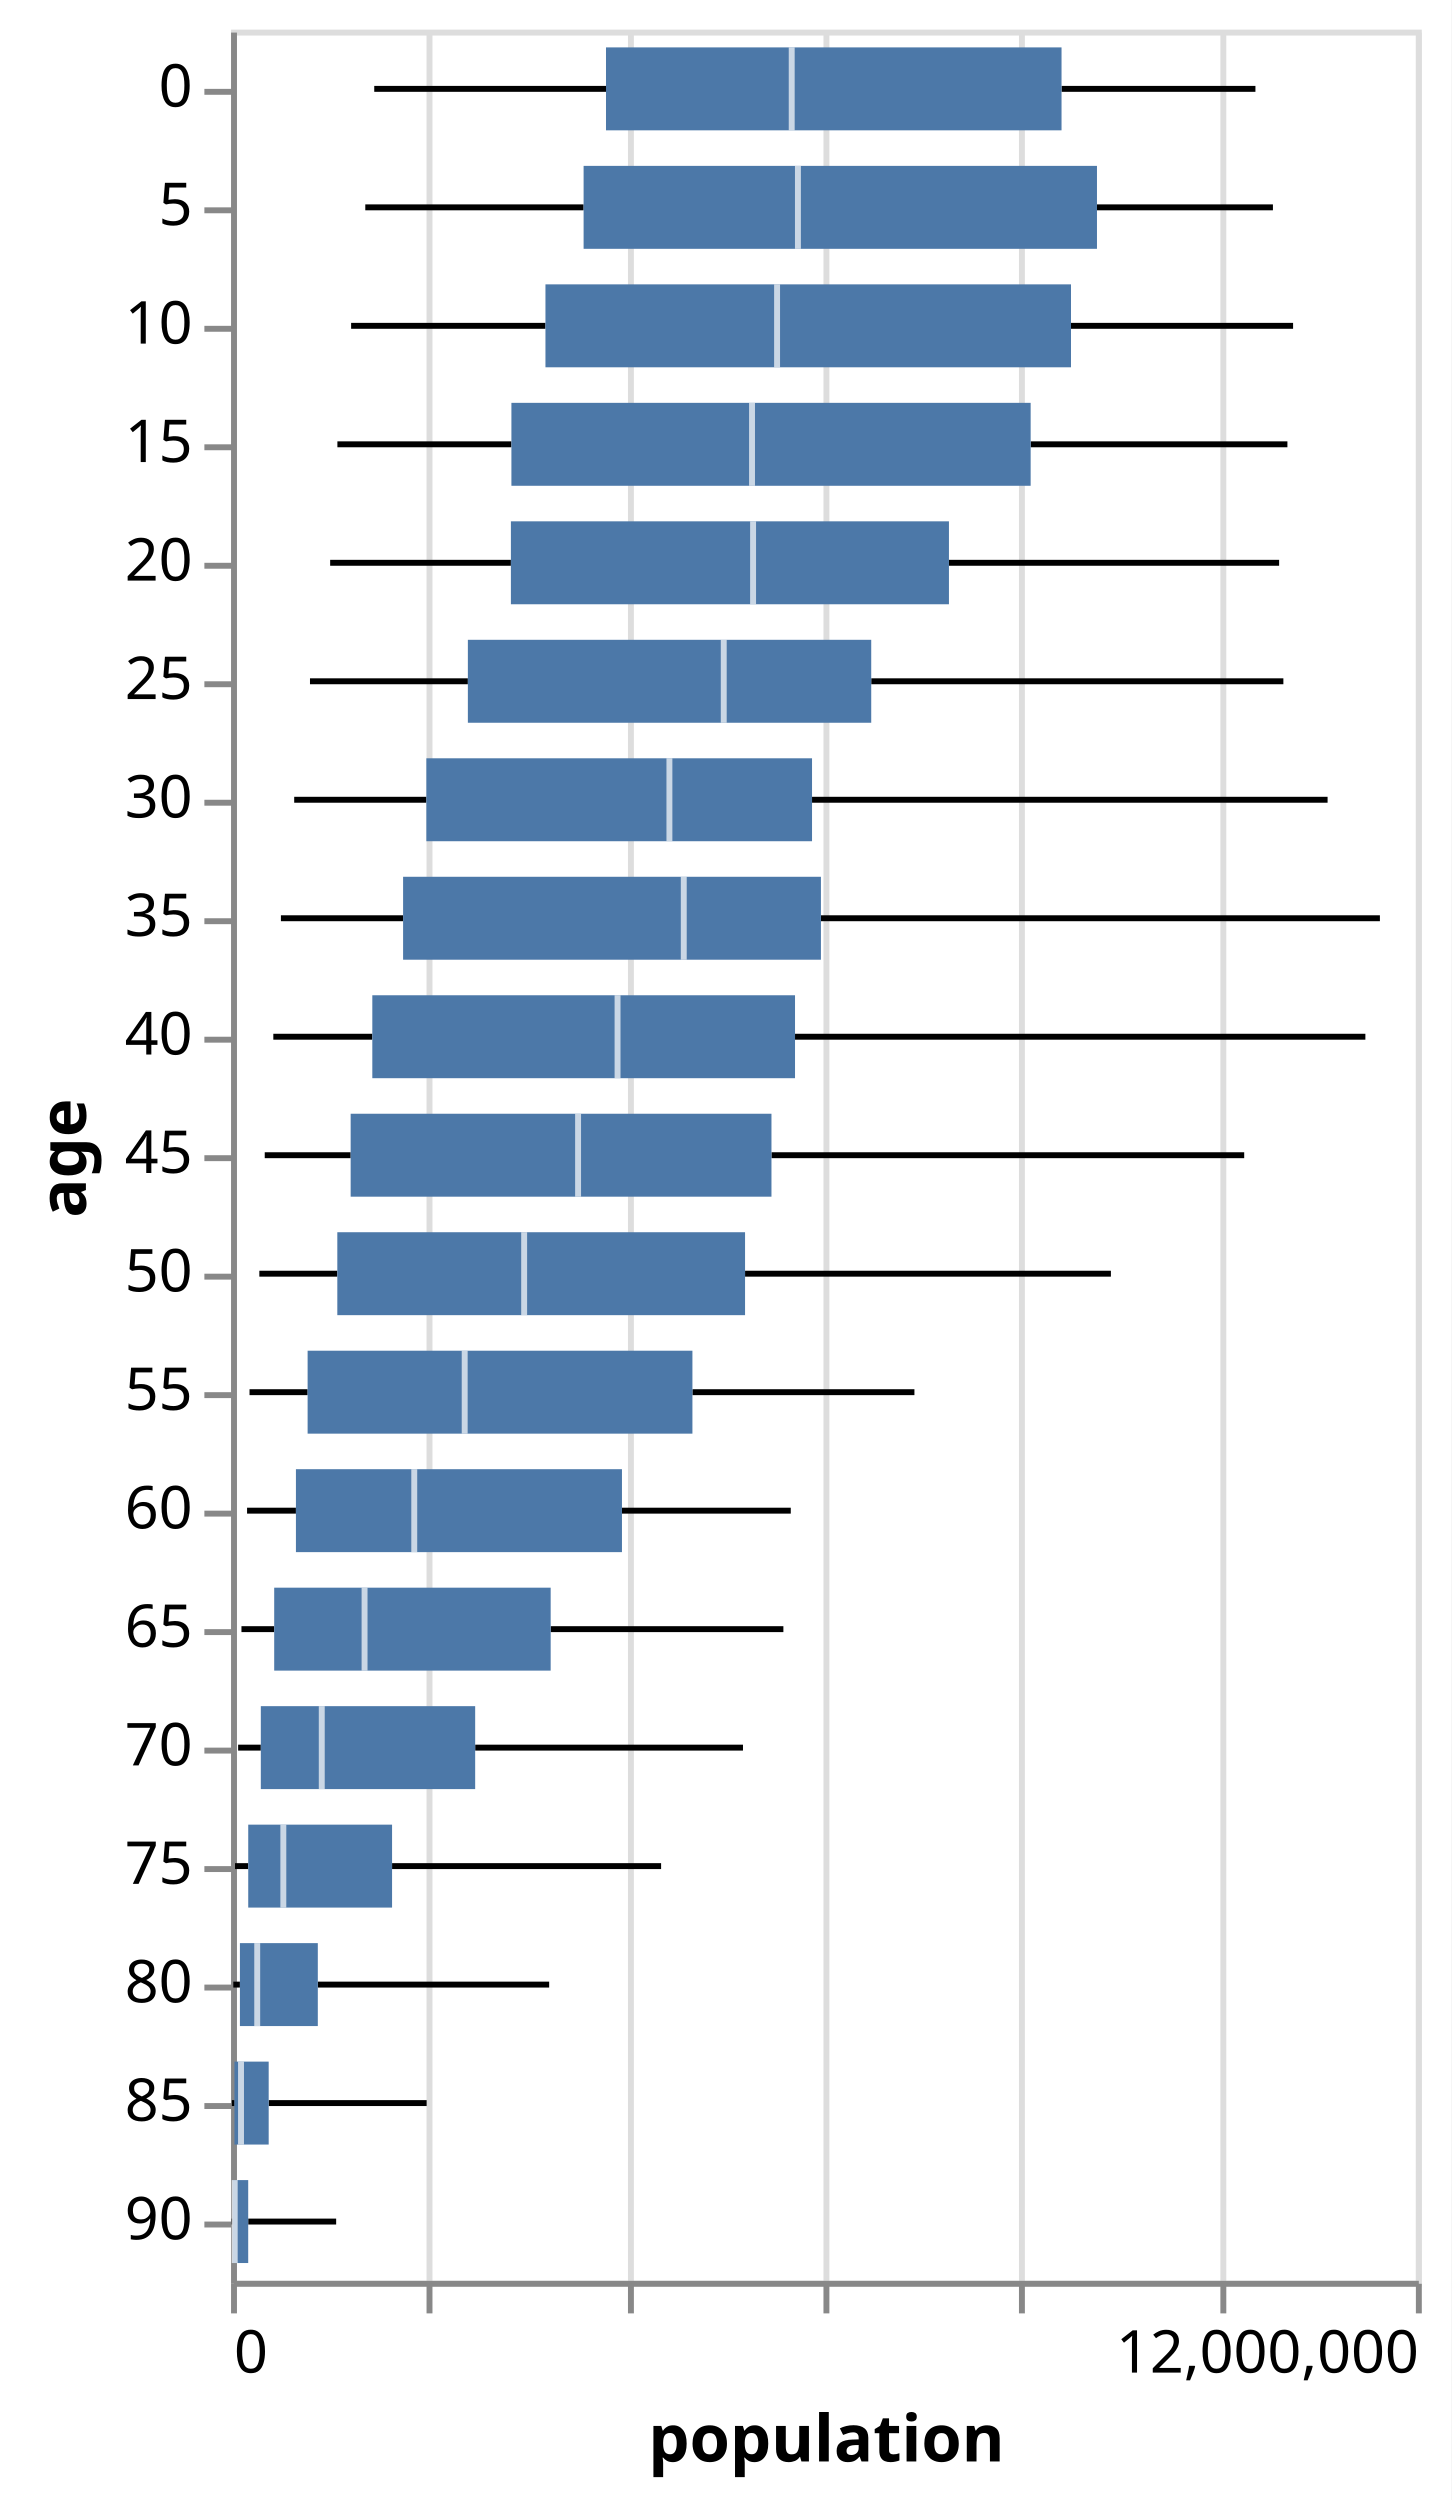
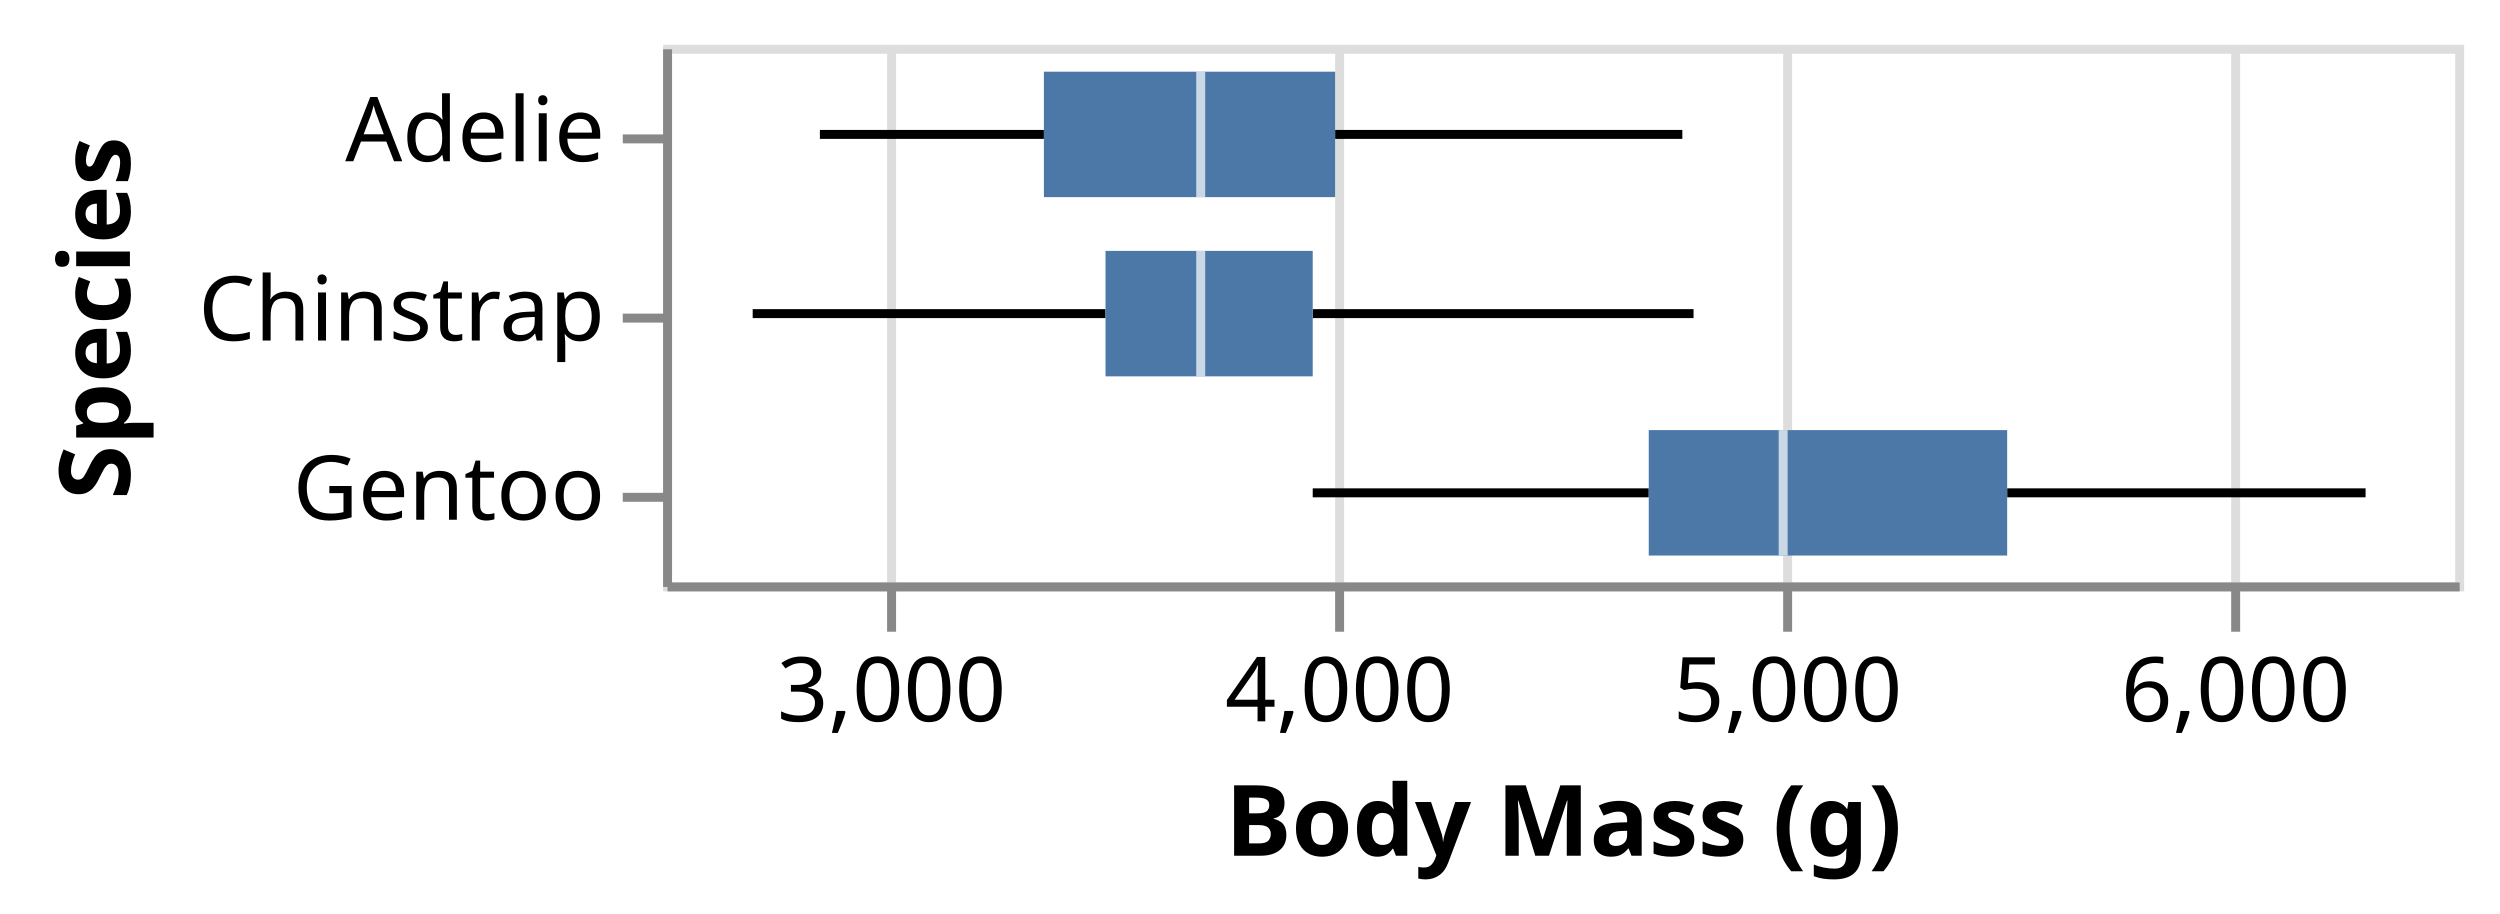
- <svg xmlns="http://www.w3.org/2000/svg" class="marks" width="245" height="422" viewBox="0 0 245 422" version="1.1">
-   <rect width="245" height="422" fill="white" />
-   <g fill="none" stroke-miterlimit="10" transform="translate(39,5)">
+ <svg xmlns="http://www.w3.org/2000/svg" class="marks" width="279" height="102" viewBox="0 0 279 102" version="1.1">
+   <rect width="279" height="102" fill="white" />
+   <g fill="none" stroke-miterlimit="10" transform="translate(74,5)">
    <g class="mark-group role-frame root" role="graphics-object" aria-roledescription="group mark container">
      <g transform="translate(0,0)">
-         <path class="background" aria-hidden="true" d="M0.5,0.5h200v380h-200Z" stroke="#ddd" />
+         <path class="background" aria-hidden="true" d="M0.5,0.5h200v60h-200Z" stroke="#ddd" />
        <g>
          <g class="mark-group role-axis" aria-hidden="true">
-             <g transform="translate(0.5,380.5)">
+             <g transform="translate(0.5,60.5)">
              <path class="background" aria-hidden="true" d="M0,0h0v0h0Z" pointer-events="none" />
              <g>
                <g class="mark-rule role-axis-grid" pointer-events="none">
-                   <line transform="translate(0,0)" x2="0" y2="-380" stroke="#ddd" stroke-width="1" opacity="1" />
-                   <line transform="translate(33,0)" x2="0" y2="-380" stroke="#ddd" stroke-width="1" opacity="1" />
-                   <line transform="translate(67,0)" x2="0" y2="-380" stroke="#ddd" stroke-width="1" opacity="1" />
-                   <line transform="translate(100,0)" x2="0" y2="-380" stroke="#ddd" stroke-width="1" opacity="1" />
-                   <line transform="translate(133,0)" x2="0" y2="-380" stroke="#ddd" stroke-width="1" opacity="1" />
-                   <line transform="translate(167,0)" x2="0" y2="-380" stroke="#ddd" stroke-width="1" opacity="1" />
-                   <line transform="translate(200,0)" x2="0" y2="-380" stroke="#ddd" stroke-width="1" opacity="1" />
+                   <line transform="translate(25,0)" x2="0" y2="-60" stroke="#ddd" stroke-width="1" opacity="1" />
+                   <line transform="translate(75,0)" x2="0" y2="-60" stroke="#ddd" stroke-width="1" opacity="1" />
+                   <line transform="translate(125,0)" x2="0" y2="-60" stroke="#ddd" stroke-width="1" opacity="1" />
+                   <line transform="translate(175,0)" x2="0" y2="-60" stroke="#ddd" stroke-width="1" opacity="1" />
                </g>
              </g>
              <path class="foreground" aria-hidden="true" d="" pointer-events="none" display="none" />
            </g>
          </g>
-           <g class="mark-group role-axis" role="graphics-symbol" aria-roledescription="axis" aria-label="X-axis titled 'population' for a linear scale with values from 0 to 12,000,000">
-             <g transform="translate(0.5,380.5)">
+           <g class="mark-group role-axis" role="graphics-symbol" aria-roledescription="axis" aria-label="X-axis titled 'Body Mass (g)' for a linear scale with values from 2,500 to 6,500">
+             <g transform="translate(0.5,60.5)">
              <path class="background" aria-hidden="true" d="M0,0h0v0h0Z" pointer-events="none" />
              <g>
                <g class="mark-rule role-axis-tick" pointer-events="none">
-                   <line transform="translate(0,0)" x2="0" y2="5" stroke="#888" stroke-width="1" opacity="1" />
-                   <line transform="translate(33,0)" x2="0" y2="5" stroke="#888" stroke-width="1" opacity="1" />
-                   <line transform="translate(67,0)" x2="0" y2="5" stroke="#888" stroke-width="1" opacity="1" />
-                   <line transform="translate(100,0)" x2="0" y2="5" stroke="#888" stroke-width="1" opacity="1" />
-                   <line transform="translate(133,0)" x2="0" y2="5" stroke="#888" stroke-width="1" opacity="1" />
-                   <line transform="translate(167,0)" x2="0" y2="5" stroke="#888" stroke-width="1" opacity="1" />
-                   <line transform="translate(200,0)" x2="0" y2="5" stroke="#888" stroke-width="1" opacity="1" />
+                   <line transform="translate(25,0)" x2="0" y2="5" stroke="#888" stroke-width="1" opacity="1" />
+                   <line transform="translate(75,0)" x2="0" y2="5" stroke="#888" stroke-width="1" opacity="1" />
+                   <line transform="translate(125,0)" x2="0" y2="5" stroke="#888" stroke-width="1" opacity="1" />
+                   <line transform="translate(175,0)" x2="0" y2="5" stroke="#888" stroke-width="1" opacity="1" />
                </g>
                <g class="mark-text role-axis-label" pointer-events="none">
-                   <text text-anchor="start" transform="translate(0,15)" font-family="sans-serif" font-size="10px" fill="#000" opacity="1">0</text>
-                   <text text-anchor="middle" transform="translate(33.33333,15)" font-family="sans-serif" font-size="10px" fill="#000" opacity="0">2,000,000</text>
-                   <text text-anchor="middle" transform="translate(66.66667,15)" font-family="sans-serif" font-size="10px" fill="#000" opacity="0">4,000,000</text>
-                   <text text-anchor="middle" transform="translate(100,15)" font-family="sans-serif" font-size="10px" fill="#000" opacity="0">6,000,000</text>
-                   <text text-anchor="middle" transform="translate(133.3333,15)" font-family="sans-serif" font-size="10px" fill="#000" opacity="0">8,000,000</text>
-                   <text text-anchor="middle" transform="translate(166.6667,15)" font-family="sans-serif" font-size="10px" fill="#000" opacity="0">10,000,000</text>
-                   <text text-anchor="end" transform="translate(200,15)" font-family="sans-serif" font-size="10px" fill="#000" opacity="1">12,000,000</text>
+                   <text text-anchor="middle" transform="translate(25,15)" font-family="sans-serif" font-size="10px" fill="#000" opacity="1">3,000</text>
+                   <text text-anchor="middle" transform="translate(75,15)" font-family="sans-serif" font-size="10px" fill="#000" opacity="1">4,000</text>
+                   <text text-anchor="middle" transform="translate(125,15)" font-family="sans-serif" font-size="10px" fill="#000" opacity="1">5,000</text>
+                   <text text-anchor="middle" transform="translate(175,15)" font-family="sans-serif" font-size="10px" fill="#000" opacity="1">6,000</text>
                </g>
                <g class="mark-rule role-axis-domain" pointer-events="none">
                  <line transform="translate(0,0)" x2="200" y2="0" stroke="#888" stroke-width="1" opacity="1" />
                </g>
                <g class="mark-text role-axis-title" pointer-events="none">
-                   <text text-anchor="middle" transform="translate(100,30)" font-family="sans-serif" font-size="11px" font-weight="bold" fill="#000" opacity="1">population</text>
+                   <text text-anchor="middle" transform="translate(100,30)" font-family="sans-serif" font-size="11px" font-weight="bold" fill="#000" opacity="1">Body Mass (g)</text>
                </g>
              </g>
              <path class="foreground" aria-hidden="true" d="" pointer-events="none" display="none" />
            </g>
          </g>
-           <g class="mark-group role-axis" role="graphics-symbol" aria-roledescription="axis" aria-label="Y-axis titled 'age' for a discrete scale with 19 values: 0, 5, 10, 15, 20, ending with 90">
+           <g class="mark-group role-axis" role="graphics-symbol" aria-roledescription="axis" aria-label="Y-axis titled 'Species' for a discrete scale with 3 values: Adelie, Chinstrap, Gentoo">
            <g transform="translate(0.5,0.5)">
              <path class="background" aria-hidden="true" d="M0,0h0v0h0Z" pointer-events="none" />
              <g>
                <g class="mark-rule role-axis-tick" pointer-events="none">
                  <line transform="translate(0,10)" x2="-5" y2="0" stroke="#888" stroke-width="1" opacity="1" />
                  <line transform="translate(0,30)" x2="-5" y2="0" stroke="#888" stroke-width="1" opacity="1" />
                  <line transform="translate(0,50)" x2="-5" y2="0" stroke="#888" stroke-width="1" opacity="1" />
-                   <line transform="translate(0,70)" x2="-5" y2="0" stroke="#888" stroke-width="1" opacity="1" />
-                   <line transform="translate(0,90)" x2="-5" y2="0" stroke="#888" stroke-width="1" opacity="1" />
-                   <line transform="translate(0,110)" x2="-5" y2="0" stroke="#888" stroke-width="1" opacity="1" />
-                   <line transform="translate(0,130)" x2="-5" y2="0" stroke="#888" stroke-width="1" opacity="1" />
-                   <line transform="translate(0,150)" x2="-5" y2="0" stroke="#888" stroke-width="1" opacity="1" />
-                   <line transform="translate(0,170)" x2="-5" y2="0" stroke="#888" stroke-width="1" opacity="1" />
-                   <line transform="translate(0,190)" x2="-5" y2="0" stroke="#888" stroke-width="1" opacity="1" />
-                   <line transform="translate(0,210)" x2="-5" y2="0" stroke="#888" stroke-width="1" opacity="1" />
-                   <line transform="translate(0,230)" x2="-5" y2="0" stroke="#888" stroke-width="1" opacity="1" />
-                   <line transform="translate(0,250)" x2="-5" y2="0" stroke="#888" stroke-width="1" opacity="1" />
-                   <line transform="translate(0,270)" x2="-5" y2="0" stroke="#888" stroke-width="1" opacity="1" />
-                   <line transform="translate(0,290)" x2="-5" y2="0" stroke="#888" stroke-width="1" opacity="1" />
-                   <line transform="translate(0,310)" x2="-5" y2="0" stroke="#888" stroke-width="1" opacity="1" />
-                   <line transform="translate(0,330)" x2="-5" y2="0" stroke="#888" stroke-width="1" opacity="1" />
-                   <line transform="translate(0,350)" x2="-5" y2="0" stroke="#888" stroke-width="1" opacity="1" />
-                   <line transform="translate(0,370)" x2="-5" y2="0" stroke="#888" stroke-width="1" opacity="1" />
                </g>
                <g class="mark-text role-axis-label" pointer-events="none">
-                   <text text-anchor="end" transform="translate(-7,12.5)" font-family="sans-serif" font-size="10px" fill="#000" opacity="1">0</text>
-                   <text text-anchor="end" transform="translate(-7,32.5)" font-family="sans-serif" font-size="10px" fill="#000" opacity="1">5</text>
-                   <text text-anchor="end" transform="translate(-7,52.5)" font-family="sans-serif" font-size="10px" fill="#000" opacity="1">10</text>
-                   <text text-anchor="end" transform="translate(-7,72.5)" font-family="sans-serif" font-size="10px" fill="#000" opacity="1">15</text>
-                   <text text-anchor="end" transform="translate(-7,92.5)" font-family="sans-serif" font-size="10px" fill="#000" opacity="1">20</text>
-                   <text text-anchor="end" transform="translate(-7,112.5)" font-family="sans-serif" font-size="10px" fill="#000" opacity="1">25</text>
-                   <text text-anchor="end" transform="translate(-7,132.5)" font-family="sans-serif" font-size="10px" fill="#000" opacity="1">30</text>
-                   <text text-anchor="end" transform="translate(-7,152.5)" font-family="sans-serif" font-size="10px" fill="#000" opacity="1">35</text>
-                   <text text-anchor="end" transform="translate(-7,172.5)" font-family="sans-serif" font-size="10px" fill="#000" opacity="1">40</text>
-                   <text text-anchor="end" transform="translate(-7,192.5)" font-family="sans-serif" font-size="10px" fill="#000" opacity="1">45</text>
-                   <text text-anchor="end" transform="translate(-7,212.5)" font-family="sans-serif" font-size="10px" fill="#000" opacity="1">50</text>
-                   <text text-anchor="end" transform="translate(-7,232.5)" font-family="sans-serif" font-size="10px" fill="#000" opacity="1">55</text>
-                   <text text-anchor="end" transform="translate(-7,252.5)" font-family="sans-serif" font-size="10px" fill="#000" opacity="1">60</text>
-                   <text text-anchor="end" transform="translate(-7,272.5)" font-family="sans-serif" font-size="10px" fill="#000" opacity="1">65</text>
-                   <text text-anchor="end" transform="translate(-7,292.5)" font-family="sans-serif" font-size="10px" fill="#000" opacity="1">70</text>
-                   <text text-anchor="end" transform="translate(-7,312.5)" font-family="sans-serif" font-size="10px" fill="#000" opacity="1">75</text>
-                   <text text-anchor="end" transform="translate(-7,332.5)" font-family="sans-serif" font-size="10px" fill="#000" opacity="1">80</text>
-                   <text text-anchor="end" transform="translate(-7,352.5)" font-family="sans-serif" font-size="10px" fill="#000" opacity="1">85</text>
-                   <text text-anchor="end" transform="translate(-7,372.5)" font-family="sans-serif" font-size="10px" fill="#000" opacity="1">90</text>
+                   <text text-anchor="end" transform="translate(-7,12.5)" font-family="sans-serif" font-size="10px" fill="#000" opacity="1">Adelie</text>
+                   <text text-anchor="end" transform="translate(-7,32.5)" font-family="sans-serif" font-size="10px" fill="#000" opacity="1">Chinstrap</text>
+                   <text text-anchor="end" transform="translate(-7,52.5)" font-family="sans-serif" font-size="10px" fill="#000" opacity="1">Gentoo</text>
                </g>
                <g class="mark-rule role-axis-domain" pointer-events="none">
-                   <line transform="translate(0,0)" x2="0" y2="380" stroke="#888" stroke-width="1" opacity="1" />
+                   <line transform="translate(0,0)" x2="0" y2="60" stroke="#888" stroke-width="1" opacity="1" />
                </g>
                <g class="mark-text role-axis-title" pointer-events="none">
-                   <text text-anchor="middle" transform="translate(-23,190) rotate(-90) translate(0,-2)" font-family="sans-serif" font-size="11px" font-weight="bold" fill="#000" opacity="1">age</text>
+                   <text text-anchor="middle" transform="translate(-58,30) rotate(-90) translate(0,-2)" font-family="sans-serif" font-size="11px" font-weight="bold" fill="#000" opacity="1">Species</text>
                </g>
              </g>
              <path class="foreground" aria-hidden="true" d="" pointer-events="none" display="none" />
            </g>
          </g>
          <g class="mark-rule role-mark layer_0_marks" aria-hidden="true">
-             <line transform="translate(24.17293,10)" x2="39.119" y2="0" stroke="black" />
-             <line transform="translate(22.66113,30)" x2="36.851" y2="0" stroke="black" />
-             <line transform="translate(20.26857,50)" x2="32.804" y2="0" stroke="black" />
-             <line transform="translate(17.95222,70)" x2="29.374" y2="0" stroke="black" />
-             <line transform="translate(16.73068,90)" x2="30.508" y2="0" stroke="black" />
-             <line transform="translate(13.3247,110)" x2="26.651" y2="0" stroke="black" />
-             <line transform="translate(10.6606,130)" x2="22.308" y2="0" stroke="black" />
-             <line transform="translate(8.416867,150)" x2="20.625" y2="0" stroke="black" />
-             <line transform="translate(7.136417,170)" x2="16.711" y2="0" stroke="black" />
-             <line transform="translate(5.687567,190)" x2="14.504" y2="0" stroke="black" />
-             <line transform="translate(4.776333,210)" x2="13.163" y2="0" stroke="black" />
-             <line transform="translate(3.120133,230)" x2="9.805" y2="0" stroke="black" />
-             <line transform="translate(2.703933,250)" x2="8.248" y2="0" stroke="black" />
-             <line transform="translate(1.7589,270)" x2="5.526" y2="0" stroke="black" />
-             <line transform="translate(1.196033,290)" x2="3.83" y2="0" stroke="black" />
-             <line transform="translate(0.6704833,310)" x2="2.231" y2="0" stroke="black" />
-             <line transform="translate(0.3824833,330)" x2="1.115" y2="0" stroke="black" />
-             <line transform="translate(0.1364333,350)" x2="0.437" y2="0" stroke="black" />
-             <line transform="translate(0.08765,370)" x2="0.166" y2="0" stroke="black" />
+             <line transform="translate(17.5,10)" x2="25" y2="0" stroke="black" />
+             <line transform="translate(10,30)" x2="39.375" y2="0" stroke="black" />
+             <line transform="translate(72.5,50)" x2="37.5" y2="0" stroke="black" />
          </g>
          <g class="mark-rule role-mark layer_1_marks" aria-hidden="true">
-             <line transform="translate(140.1874,10)" x2="32.729" y2="0" stroke="black" />
-             <line transform="translate(146.1691,30)" x2="29.7" y2="0" stroke="black" />
-             <line transform="translate(141.7849,50)" x2="37.488" y2="0" stroke="black" />
-             <line transform="translate(134.9745,70)" x2="43.34" y2="0" stroke="black" />
-             <line transform="translate(121.1817,90)" x2="55.734" y2="0" stroke="black" />
-             <line transform="translate(108.0635,110)" x2="69.57" y2="0" stroke="black" />
-             <line transform="translate(98.07073,130)" x2="87.025" y2="0" stroke="black" />
-             <line transform="translate(99.57171,150)" x2="94.356" y2="0" stroke="black" />
-             <line transform="translate(95.19901,170)" x2="96.277" y2="0" stroke="black" />
-             <line transform="translate(91.22392,190)" x2="79.797" y2="0" stroke="black" />
-             <line transform="translate(86.76575,210)" x2="61.753" y2="0" stroke="black" />
-             <line transform="translate(77.88171,230)" x2="37.473" y2="0" stroke="black" />
-             <line transform="translate(65.98653,250)" x2="28.496" y2="0" stroke="black" />
-             <line transform="translate(53.95293,270)" x2="39.282" y2="0" stroke="black" />
-             <line transform="translate(41.20943,290)" x2="45.205" y2="0" stroke="black" />
-             <line transform="translate(27.18076,310)" x2="45.413" y2="0" stroke="black" />
-             <line transform="translate(14.64757,330)" x2="39.051" y2="0" stroke="black" />
-             <line transform="translate(6.353496,350)" x2="26.666" y2="0" stroke="black" />
-             <line transform="translate(2.897,370)" x2="14.846" y2="0" stroke="black" />
+             <line transform="translate(75,10)" x2="38.75" y2="0" stroke="black" />
+             <line transform="translate(72.5,30)" x2="42.5" y2="0" stroke="black" />
+             <line transform="translate(150,50)" x2="40" y2="0" stroke="black" />
          </g>
          <g class="mark-rect role-mark layer_2_marks" aria-hidden="true">
-             <path d="M63.292,3h76.895v14h-76.895Z" fill="#4c78a8" />
-             <path d="M59.512,23h86.657v14h-86.657Z" fill="#4c78a8" />
-             <path d="M53.073,43h88.712v14h-88.712Z" fill="#4c78a8" />
-             <path d="M47.326,63h87.648v14h-87.648Z" fill="#4c78a8" />
-             <path d="M47.239,83h73.943v14h-73.943Z" fill="#4c78a8" />
-             <path d="M39.976,103h68.088v14h-68.088Z" fill="#4c78a8" />
-             <path d="M32.969,123h65.102v14h-65.102Z" fill="#4c78a8" />
-             <path d="M29.042,143h70.53v14h-70.53Z" fill="#4c78a8" />
-             <path d="M23.847,163h71.352v14h-71.352Z" fill="#4c78a8" />
-             <path d="M20.191,183h71.032v14h-71.032Z" fill="#4c78a8" />
-             <path d="M17.939,203h68.826v14h-68.826Z" fill="#4c78a8" />
-             <path d="M12.925,223h64.956v14h-64.956Z" fill="#4c78a8" />
-             <path d="M10.952,243h55.035v14h-55.035Z" fill="#4c78a8" />
-             <path d="M7.285,263h46.668v14h-46.668Z" fill="#4c78a8" />
-             <path d="M5.026,283h36.183v14h-36.183Z" fill="#4c78a8" />
-             <path d="M2.902,303h24.279v14h-24.279Z" fill="#4c78a8" />
-             <path d="M1.497,323h13.15v14h-13.15Z" fill="#4c78a8" />
-             <path d="M0.574,343h5.78v14h-5.78Z" fill="#4c78a8" />
-             <path d="M0.254,363h2.643v14h-2.643Z" fill="#4c78a8" />
+             <path d="M42.5,3h32.5v14h-32.5Z" fill="#4c78a8" />
+             <path d="M49.375,23h23.125v14h-23.125Z" fill="#4c78a8" />
+             <path d="M110,43h40v14h-40Z" fill="#4c78a8" />
          </g>
          <g class="mark-rect role-mark layer_3_marks" role="graphics-object" aria-roledescription="rect mark container">
-             <path aria-label="population: 5678387; age: 0; Max of people: 10374975; Q3 of people: 8411246.25; Median of people: 5678387; Q1 of people: 3797545.5; Min of people: 1450376" role="graphics-symbol" aria-roledescription="box" d="M94.14,3h1v14h-1Z" fill="white" opacity="0.7" />
-             <path aria-label="population: 5741484; age: 5; Max of people: 10552146; Q3 of people: 8770148.75; Median of people: 5741484; Q1 of people: 3570748; Min of people: 1359668" role="graphics-symbol" aria-roledescription="box" d="M95.191,23h1v14h-1Z" fill="white" opacity="0.7" />
-             <path aria-label="population: 5530289.5; age: 10; Max of people: 10756403; Q3 of people: 8507096; Median of people: 5530289.5; Q1 of people: 3184380.25; Min of people: 1216114" role="graphics-symbol" aria-roledescription="box" d="M91.671,43h1v14h-1Z" fill="white" opacity="0.7" />
-             <path aria-label="population: 5276435.5; age: 15; Max of people: 10698856; Q3 of people: 8098468.75; Median of people: 5276435.5; Q1 of people: 2839575; Min of people: 1077133" role="graphics-symbol" aria-roledescription="box" d="M87.441,63h1v14h-1Z" fill="white" opacity="0.7" />
-             <path aria-label="population: 5287188; age: 20; Max of people: 10614947; Q3 of people: 7270902; Median of people: 5287188; Q1 of people: 2834344.5; Min of people: 1003841" role="graphics-symbol" aria-roledescription="box" d="M87.62,83h1v14h-1Z" fill="white" opacity="0.7" />
-             <path aria-label="population: 4990041; age: 25; Max of people: 10658027; Q3 of people: 6483808.75; Median of people: 4990041; Q1 of people: 2398558.75; Min of people: 799482" role="graphics-symbol" aria-roledescription="box" d="M82.667,103h1v14h-1Z" fill="white" opacity="0.7" />
-             <path aria-label="population: 4439810.5; age: 30; Max of people: 11105750; Q3 of people: 5884243.75; Median of people: 4439810.5; Q1 of people: 1978123.75; Min of people: 639636" role="graphics-symbol" aria-roledescription="box" d="M73.497,123h1v14h-1Z" fill="white" opacity="0.7" />
-             <path aria-label="population: 4585153.5; age: 35; Max of people: 11635647; Q3 of people: 5974302.5; Median of people: 4585153.5; Q1 of people: 1742513.25; Min of people: 505012" role="graphics-symbol" aria-roledescription="box" d="M75.919,143h1v14h-1Z" fill="white" opacity="0.7" />
-             <path aria-label="population: 3914580.5; age: 40; Max of people: 11488578; Q3 of people: 5711940.5; Median of people: 3914580.5; Q1 of people: 1430823; Min of people: 428185" role="graphics-symbol" aria-roledescription="box" d="M64.743,163h1v14h-1Z" fill="white" opacity="0.7" />
-             <path aria-label="population: 3514855; age: 45; Max of people: 10261253; Q3 of people: 5473435.5; Median of people: 3514855; Q1 of people: 1211486; Min of people: 341254" role="graphics-symbol" aria-roledescription="box" d="M58.081,183h1v14h-1Z" fill="white" opacity="0.7" />
-             <path aria-label="population: 2968649.5; age: 50; Max of people: 8911133; Q3 of people: 5205945; Median of people: 2968649.5; Q1 of people: 1076358.25; Min of people: 286580" role="graphics-symbol" aria-roledescription="box" d="M48.977,203h1v14h-1Z" fill="white" opacity="0.7" />
-             <path aria-label="population: 2366345.5; age: 55; Max of people: 6921268; Q3 of people: 4672902.75; Median of people: 2366345.5; Q1 of people: 775518.25; Min of people: 187208" role="graphics-symbol" aria-roledescription="box" d="M38.939,223h1v14h-1Z" fill="white" opacity="0.7" />
-             <path aria-label="population: 1855539.5; age: 60; Max of people: 5668961; Q3 of people: 3959192; Median of people: 1855539.5; Q1 of people: 657100.5; Min of people: 162236" role="graphics-symbol" aria-roledescription="box" d="M30.426,243h1v14h-1Z" fill="white" opacity="0.7" />
-             <path aria-label="population: 1352293.5; age: 65; Max of people: 5594108; Q3 of people: 3237175.75; Median of people: 1352293.5; Q1 of people: 437101.5; Min of people: 105534" role="graphics-symbol" aria-roledescription="box" d="M22.038,263h1v14h-1Z" fill="white" opacity="0.7" />
-             <path aria-label="population: 918777; age: 70; Max of people: 5184855; Q3 of people: 2472565.75; Median of people: 918777; Q1 of people: 301568.25; Min of people: 71762" role="graphics-symbol" aria-roledescription="box" d="M14.813,283h1v14h-1Z" fill="white" opacity="0.7" />
-             <path aria-label="population: 529545.5; age: 75; Max of people: 4355644; Q3 of people: 1630845.5; Median of people: 529545.5; Q1 of people: 174104.5; Min of people: 40229" role="graphics-symbol" aria-roledescription="box" d="M8.326,303h1v14h-1Z" fill="white" opacity="0.7" />
-             <path aria-label="population: 265143.5; age: 80; Max of people: 3221898; Q3 of people: 878854.25; Median of people: 265143.5; Q1 of people: 89826.25; Min of people: 22949" role="graphics-symbol" aria-roledescription="box" d="M3.919,323h1v14h-1Z" fill="white" opacity="0.7" />
-             <path aria-label="population: 101019.5; age: 85; Max of people: 1981156; Q3 of people: 381209.75; Median of people: 101019.5; Q1 of people: 34422.25; Min of people: 8186" role="graphics-symbol" aria-roledescription="box" d="M1.184,343h1v14h-1Z" fill="white" opacity="0.7" />
-             <path aria-label="population: 37174; age: 90; Max of people: 1064581; Q3 of people: 173820; Median of people: 37174; Q1 of people: 15235.75; Min of people: 5259" role="graphics-symbol" aria-roledescription="box" d="M0.12,363h1v14h-1Z" fill="white" opacity="0.7" />
+             <path aria-label="Body Mass (g): 3700; Species: Adelie; Max of Body Mass (g): 4775; Q3 of Body Mass (g): 4000; Median of Body Mass (g): 3700; Q1 of Body Mass (g): 3350; Min of Body Mass (g): 2850" role="graphics-symbol" aria-roledescription="box" d="M59.5,3h1v14h-1Z" fill="white" opacity="0.7" />
+             <path aria-label="Body Mass (g): 3700; Species: Chinstrap; Max of Body Mass (g): 4800; Q3 of Body Mass (g): 3950; Median of Body Mass (g): 3700; Q1 of Body Mass (g): 3487.5; Min of Body Mass (g): 2700" role="graphics-symbol" aria-roledescription="box" d="M59.5,23h1v14h-1Z" fill="white" opacity="0.7" />
+             <path aria-label="Body Mass (g): 5000; Species: Gentoo; Max of Body Mass (g): 6300; Q3 of Body Mass (g): 5500; Median of Body Mass (g): 5000; Q1 of Body Mass (g): 4700; Min of Body Mass (g): 3950" role="graphics-symbol" aria-roledescription="box" d="M124.5,43h1v14h-1Z" fill="white" opacity="0.7" />
          </g>
        </g>
        <path class="foreground" aria-hidden="true" d="" display="none" />
      </g>
    </g>
  </g>
</svg>
